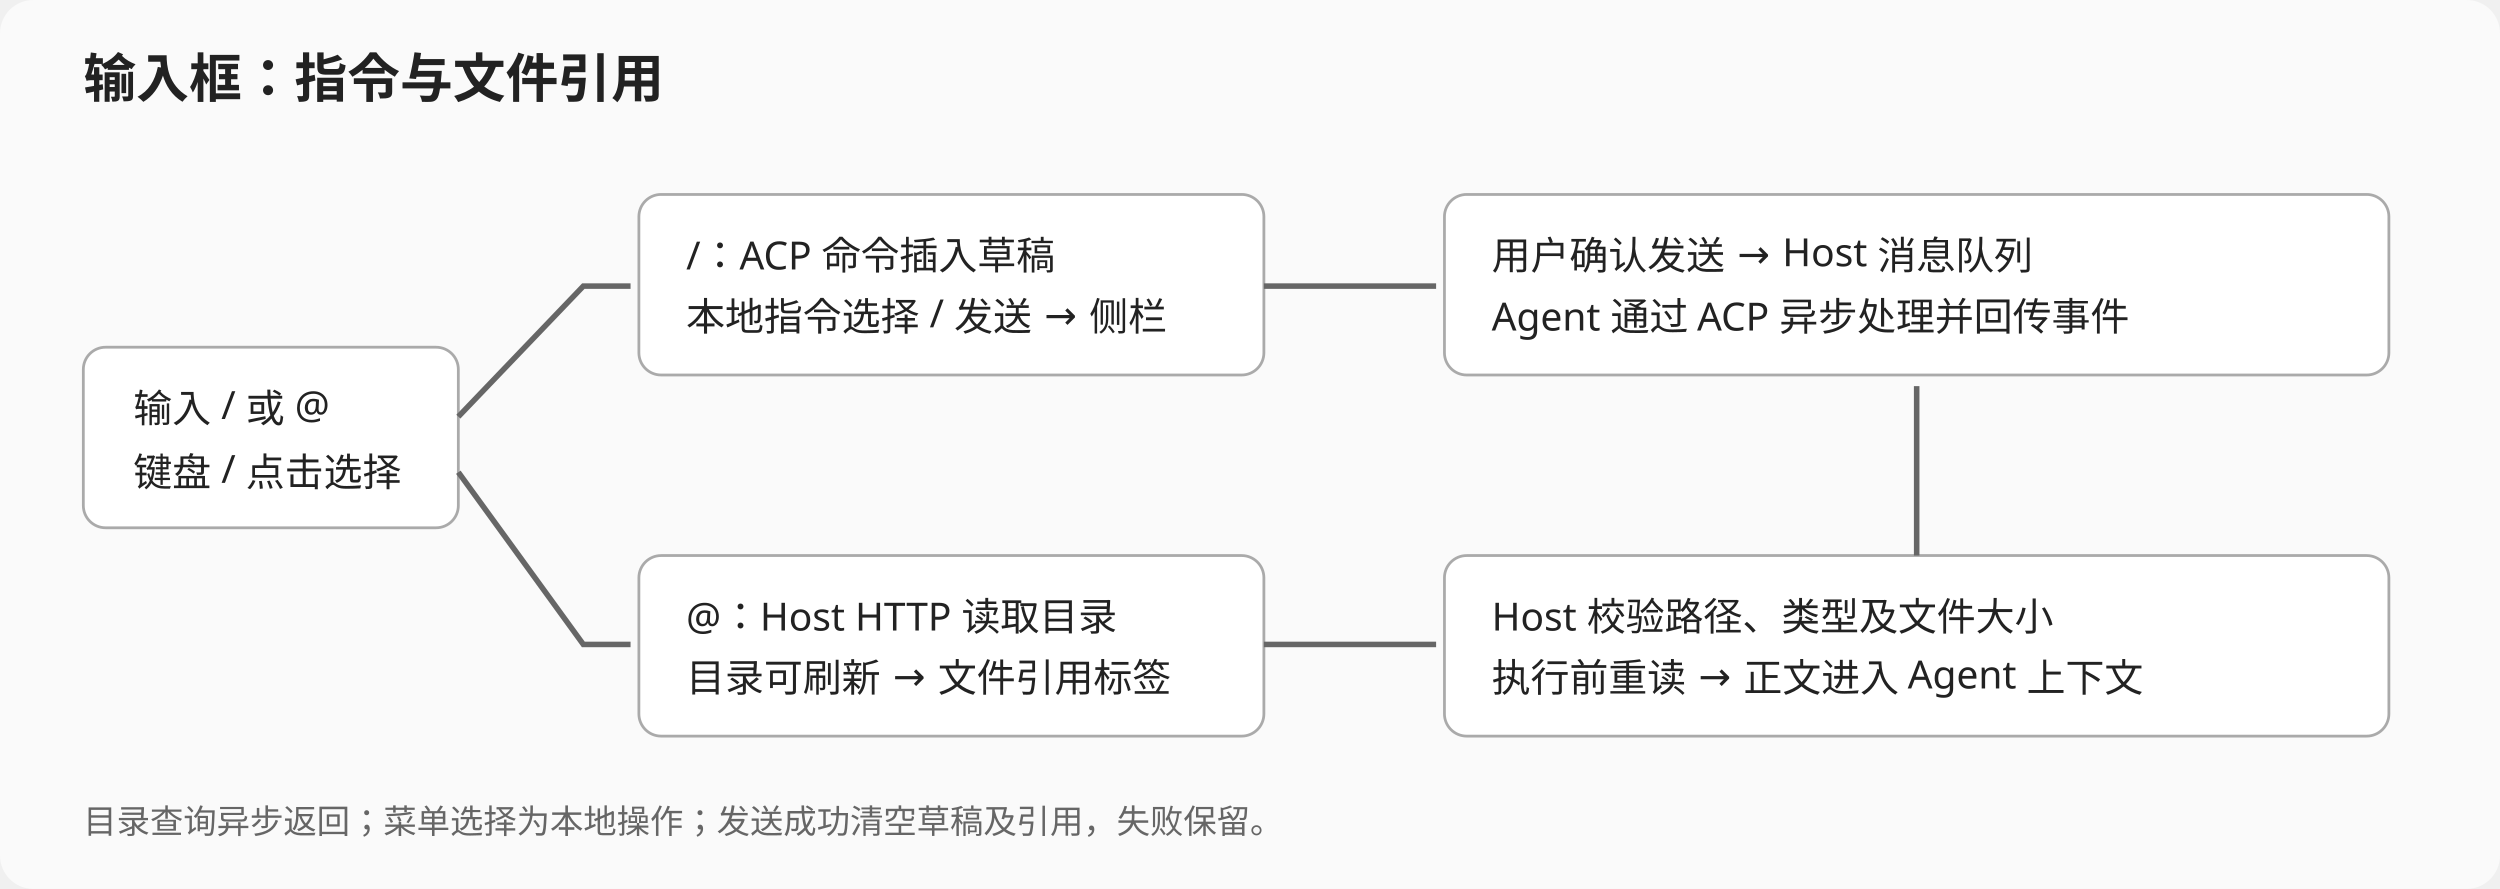
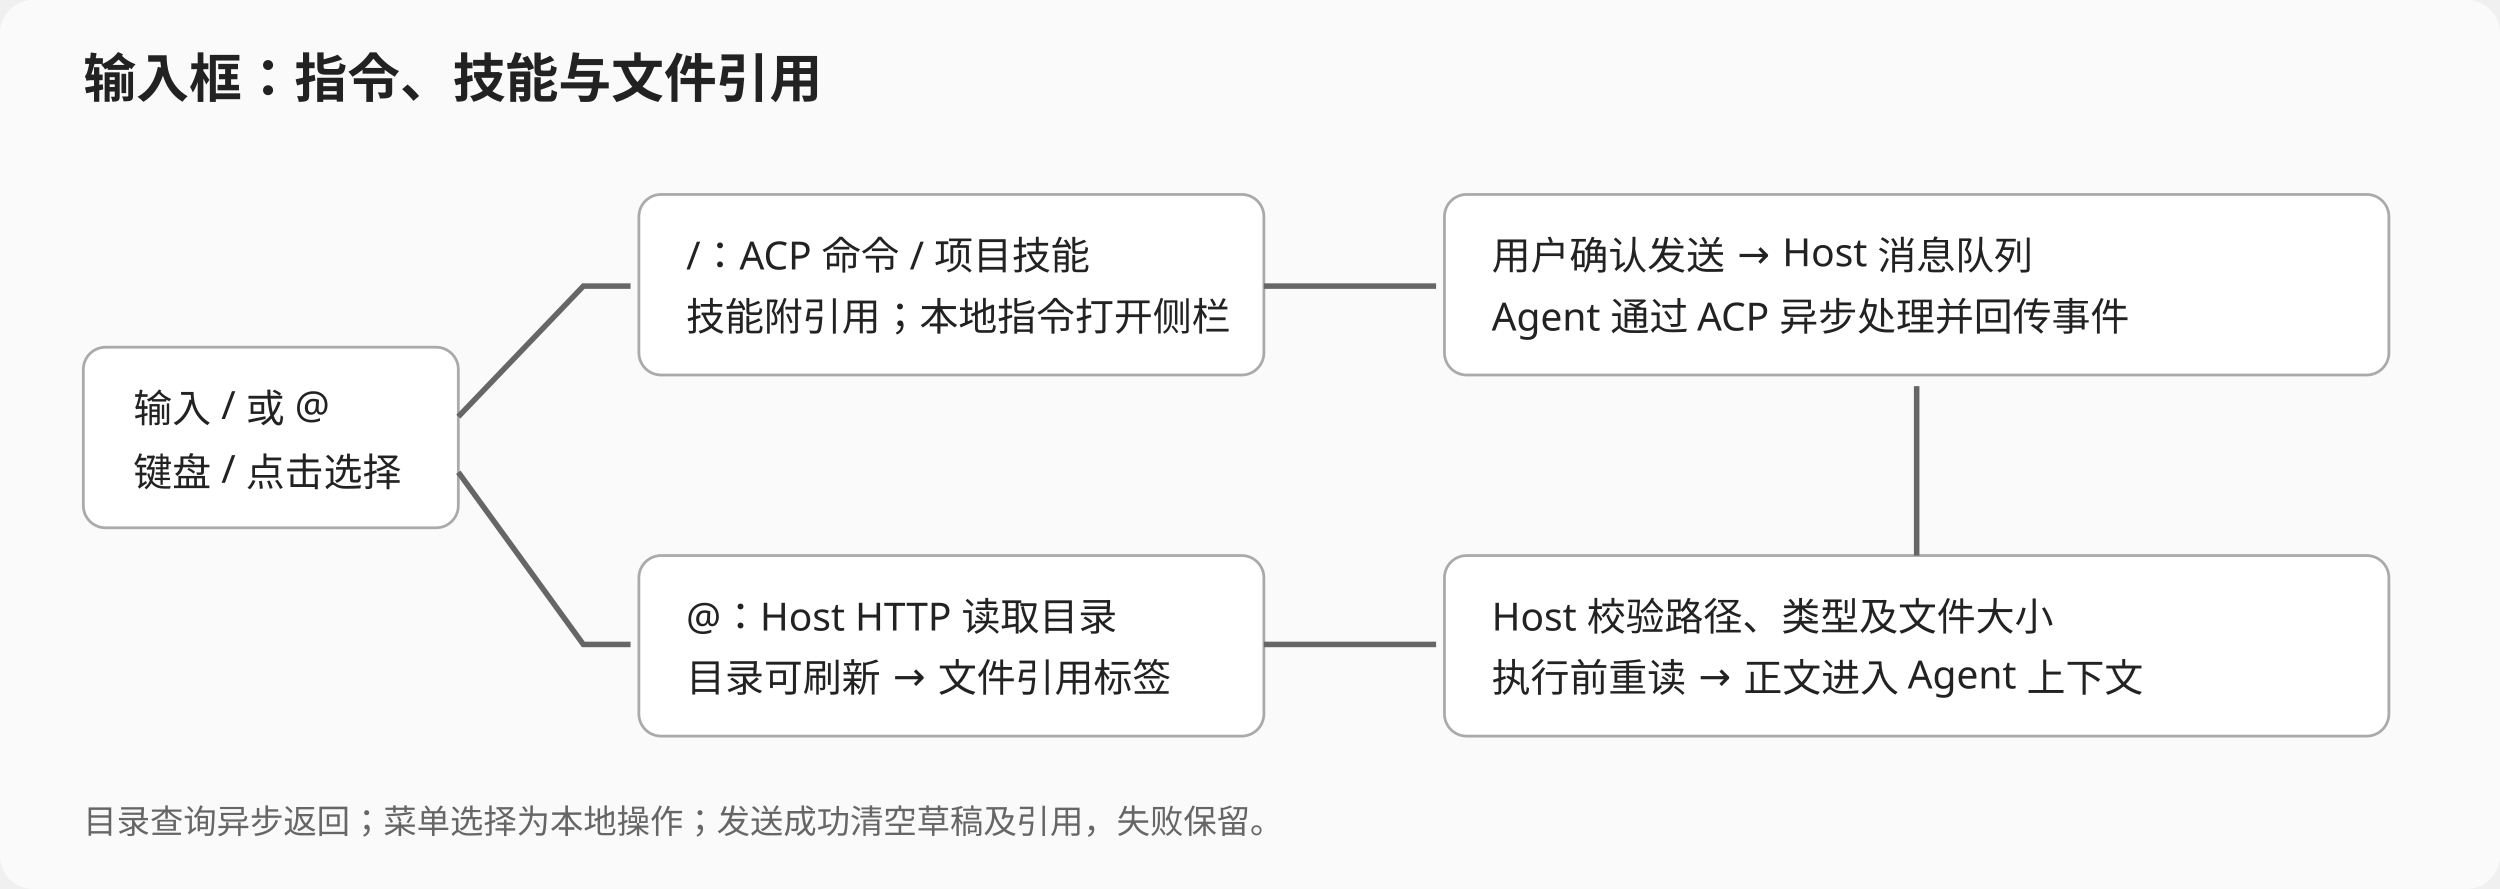
<svg xmlns="http://www.w3.org/2000/svg" width="900" height="320" viewBox="0 0 900 320">
  <rect width="900" height="320" rx="12" fill="#fafafa" />
  <g font-family="system-ui,sans-serif" font-size="14" fill="#222">
-     <text x="30" y="35" font-size="19" font-weight="600">输入框：指令与文件引用</text>
+     <text x="30" y="35" font-size="19" font-weight="600">输入框：指令、技能与文件引用</text>
    <g fill="#fff" stroke="#aaa">
      <rect x="30" y="125" width="135" height="65" rx="8" />
      <rect x="230" y="70" width="225" height="65" rx="8" />
      <rect x="230" y="200" width="225" height="65" rx="8" />
      <rect x="520" y="70" width="340" height="65" rx="8" />
      <rect x="520" y="200" width="340" height="65" rx="8" />
    </g>
    <text x="48" y="152">输入 / 或 @</text>
    <text x="48" y="175">键盘 / 点击选择</text>
-     <text x="247" y="97">/：ACP 命令插入草稿</text>
-     <text x="247" y="119">本地指令选择 / 发送 → 侧栏</text>
+     <text x="247" y="97">/：ACP 命令 / 项目技能</text>
+     <text x="247" y="119">技能附引用；本地指令打开侧栏</text>
    <text x="247" y="227">@：Host HTTP 读取目录</text>
    <text x="247" y="249">目录可刷新 → 文件引用标签</text>
    <text x="537" y="97">用户确认发送 → Host 消息队列</text>
    <text x="537" y="119">Agent 通过 ACP 异步处理并回传事件</text>
    <text x="537" y="227">Host 校验路径、类型及文件大小</text>
    <text x="537" y="249">执行前重读 → 正文进入 Agent 上下文</text>
    <path d="M165 150L210 103H227M165 170L210 232H227M455 103H517M455 232H517M690 200V139" fill="none" stroke="#666" stroke-width="2" />
    <text x="30" y="300" fill="#666" font-size="12">目录查询异步返回；菜单选择为本地操作；发送成功清空草稿及引用，失败保留。</text>
  </g>
</svg>
